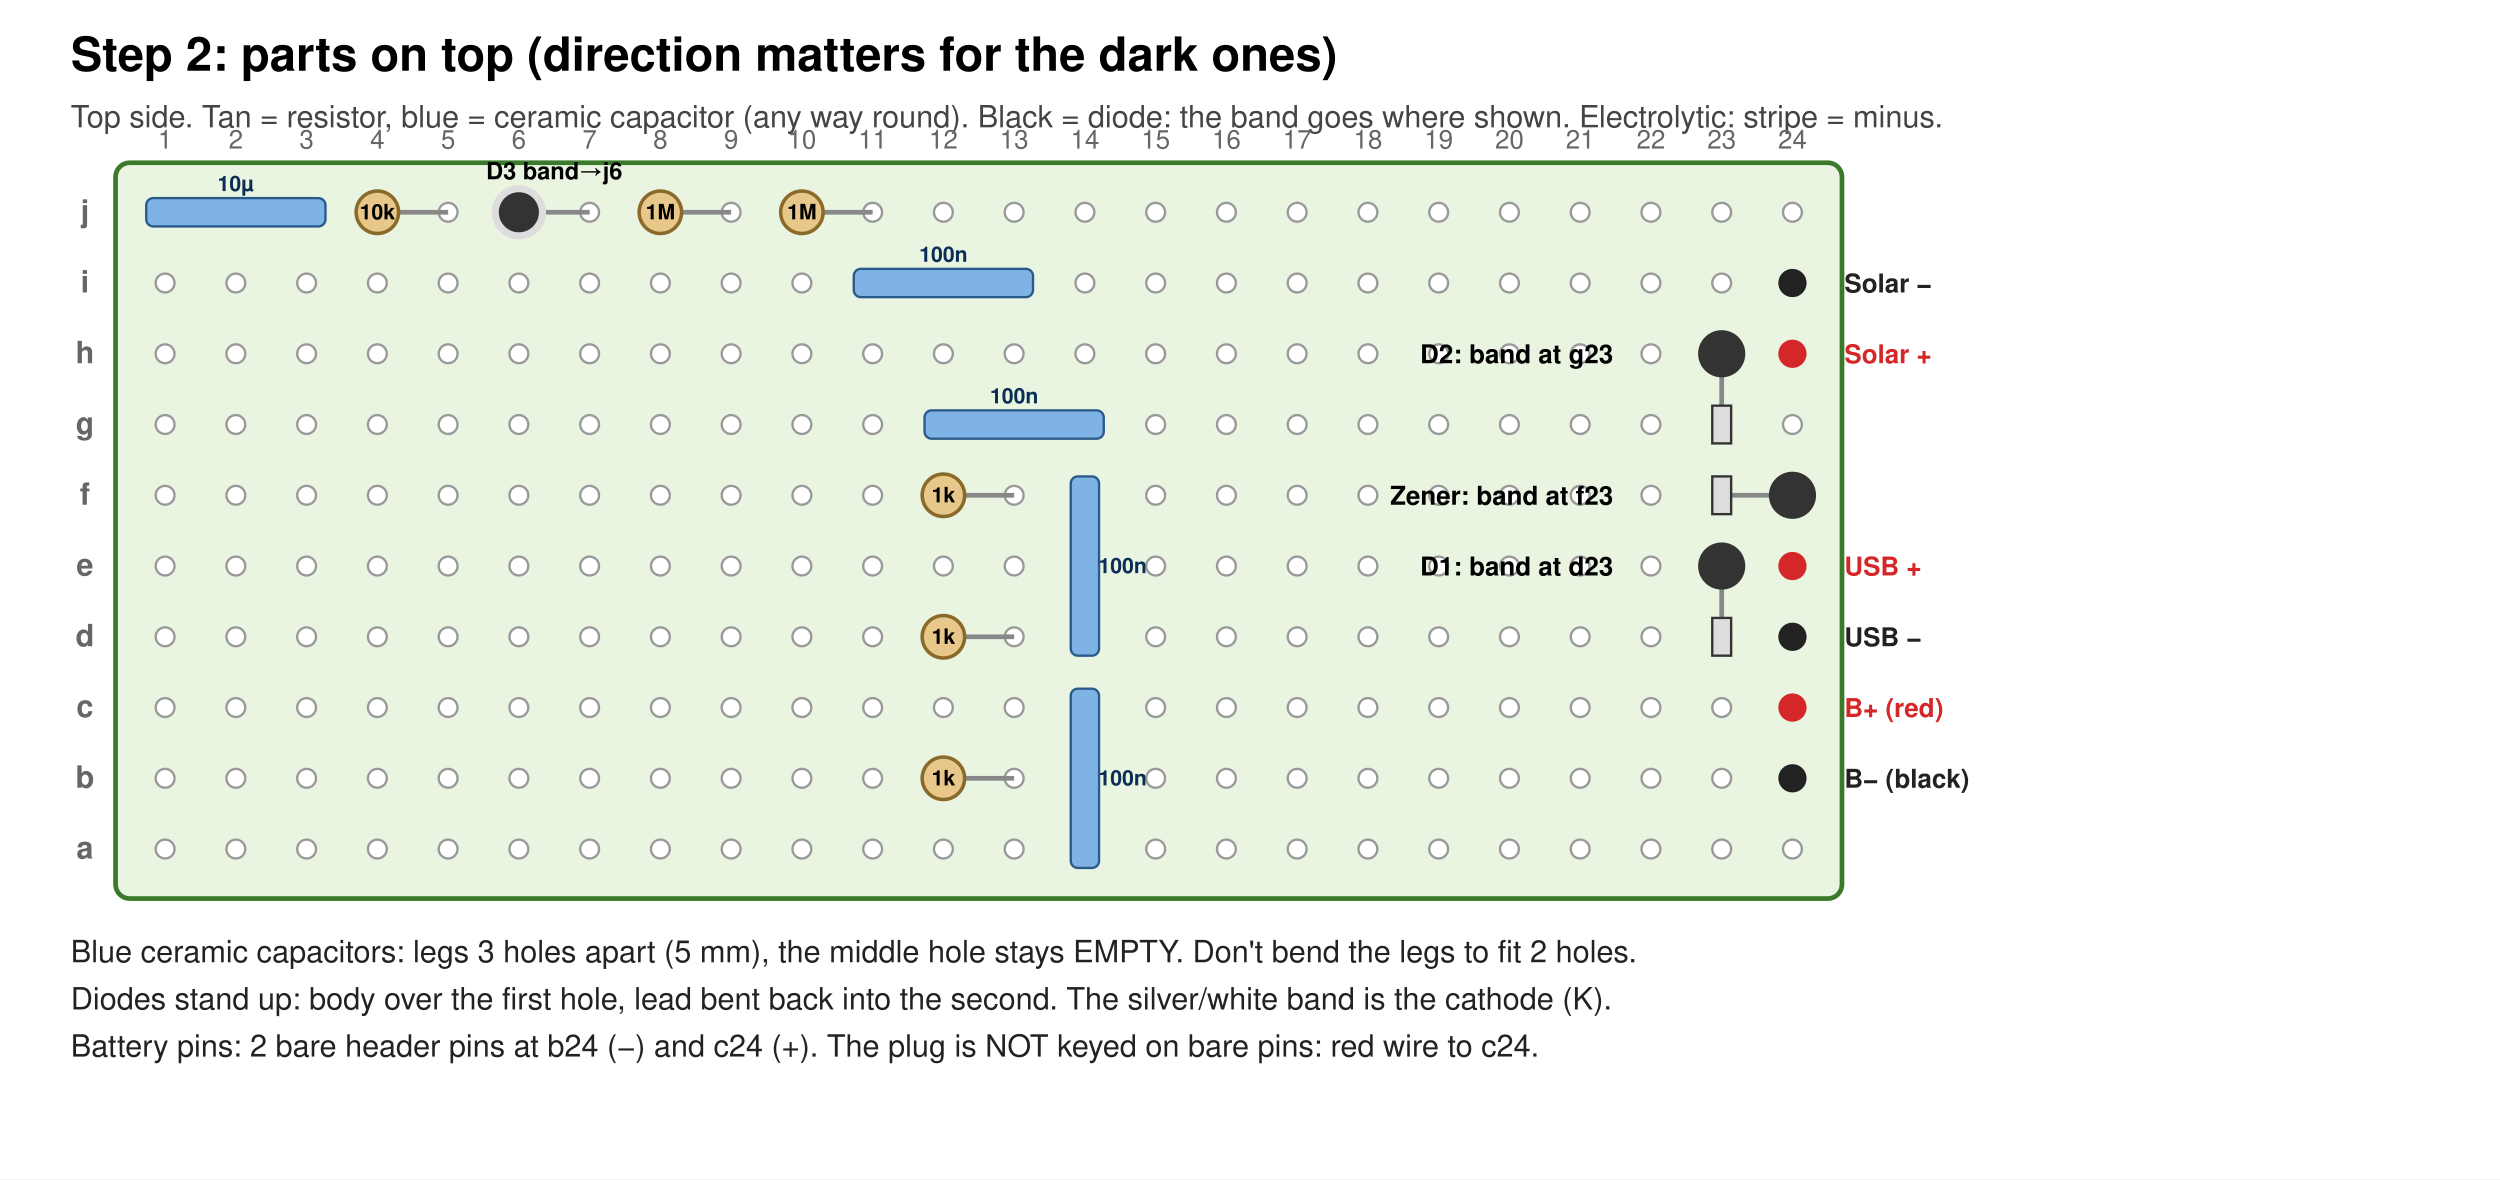
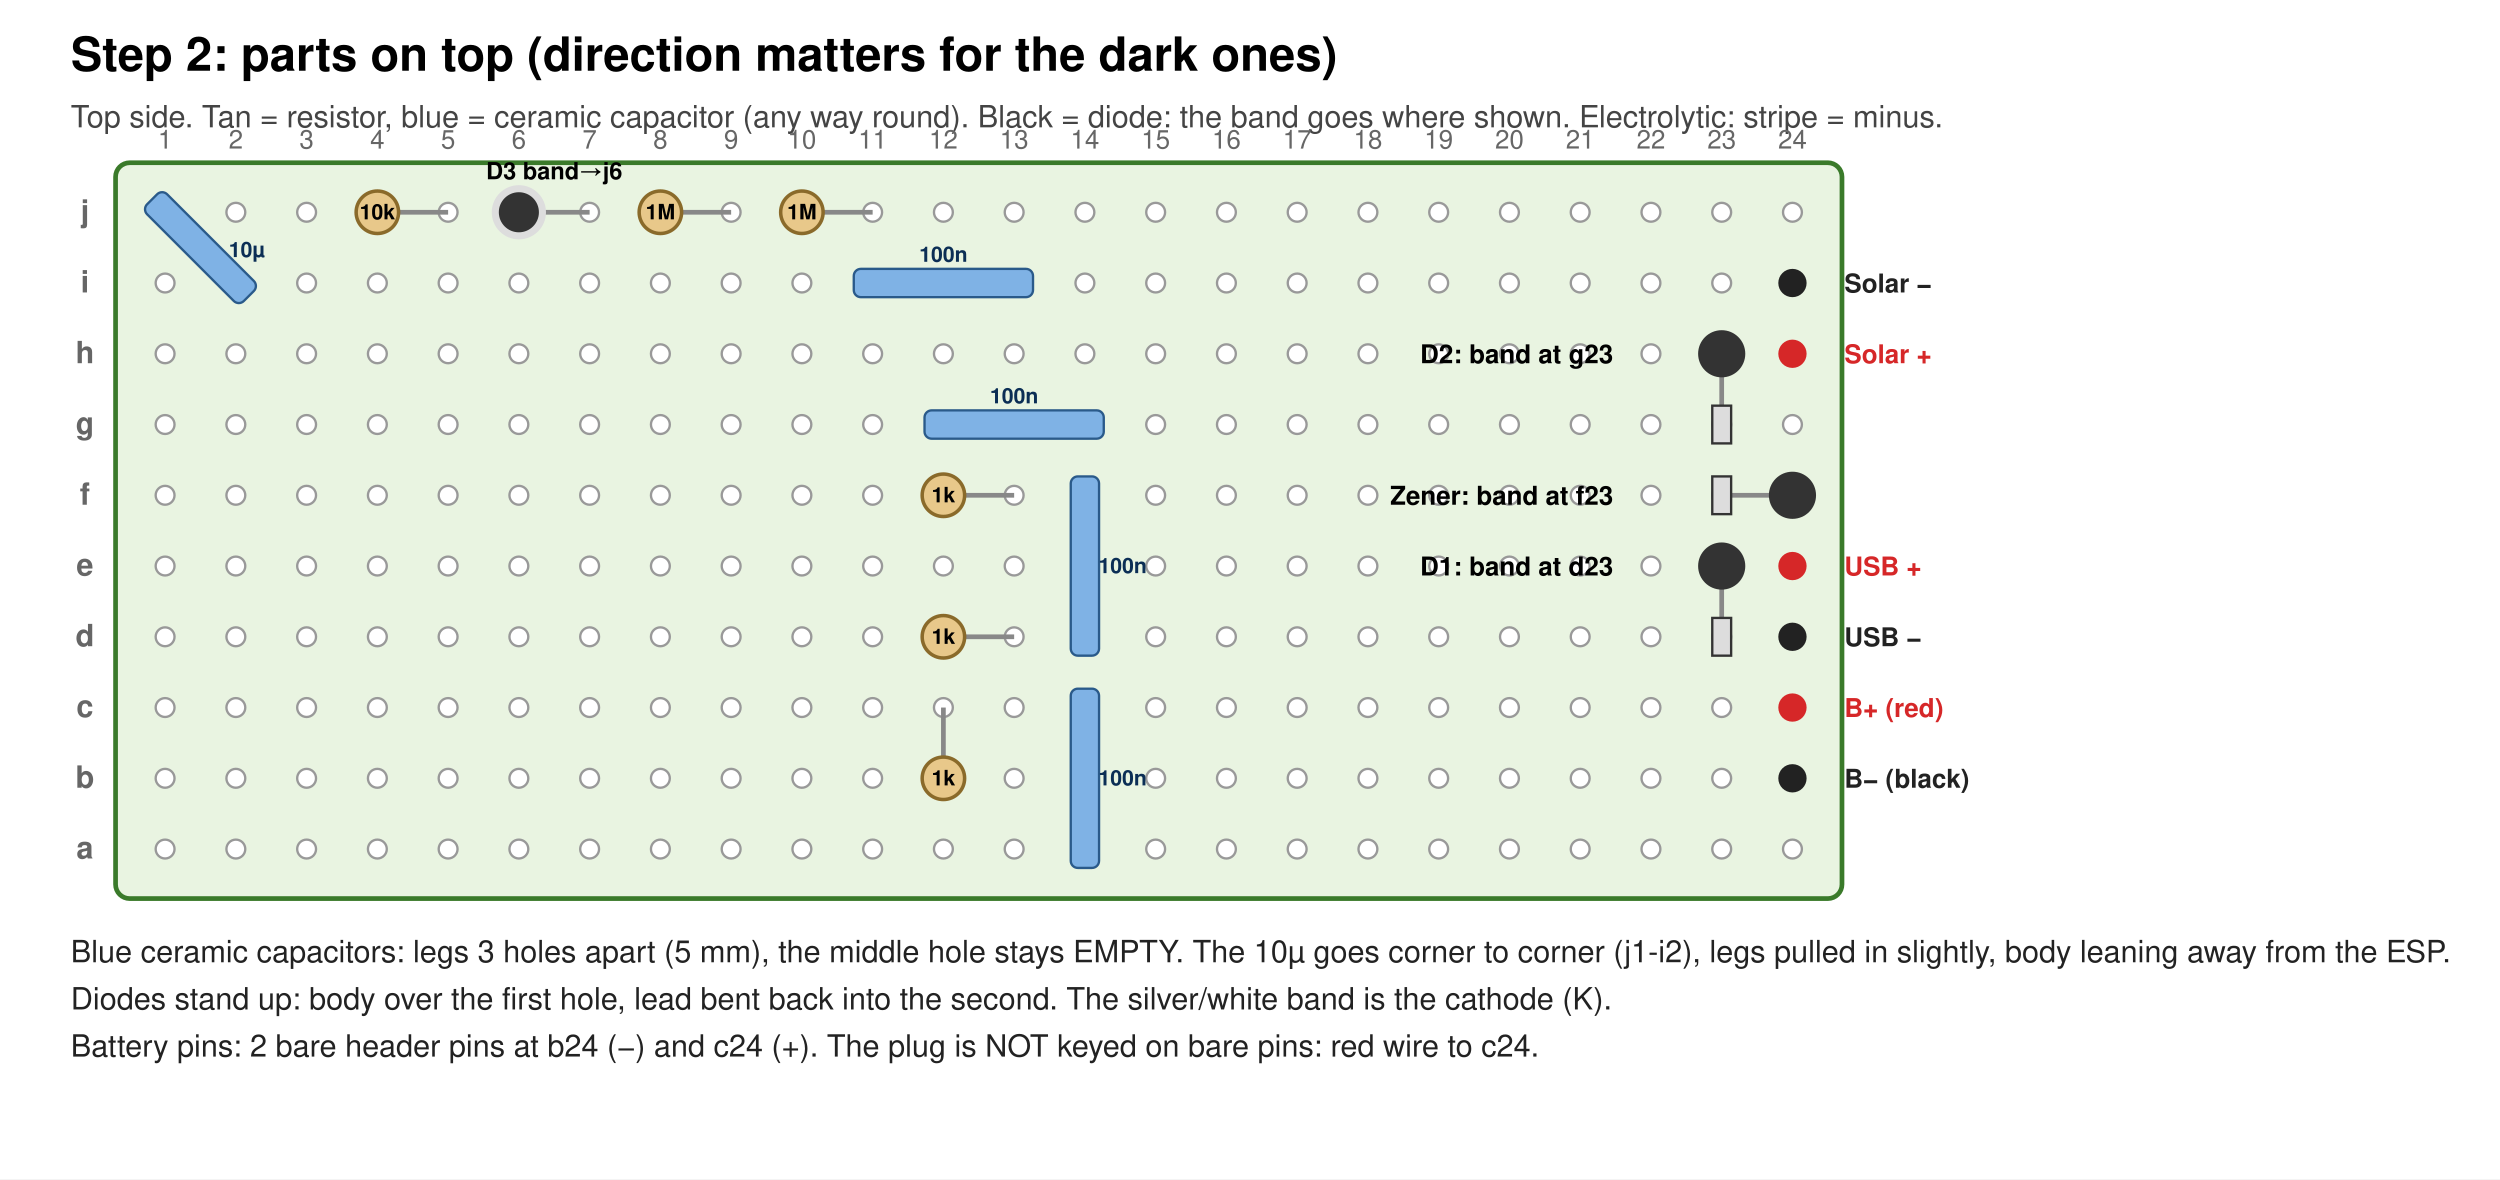
<svg xmlns="http://www.w3.org/2000/svg" width="1060" height="500" font-family="Helvetica,Arial">
  <rect width="100%" height="100%" fill="#ffffff" />
  <text x="30" y="30" font-size="20" font-weight="bold">Step 2: parts on top (direction matters for the dark ones)</text>
  <text x="30" y="54" font-size="13" fill="#444">Top side. Tan = resistor, blue = ceramic capacitor (any way round). Black = diode: the band goes where shown. Electrolytic: stripe = minus.</text>
  <rect x="49" y="69" width="732" height="312" rx="6" fill="#e9f4e1" stroke="#3a7a2a" stroke-width="2" />
  <text x="70" y="63" font-size="11" fill="#666" text-anchor="middle">1</text>
  <text x="100" y="63" font-size="11" fill="#666" text-anchor="middle">2</text>
  <text x="130" y="63" font-size="11" fill="#666" text-anchor="middle">3</text>
  <text x="160" y="63" font-size="11" fill="#666" text-anchor="middle">4</text>
  <text x="190" y="63" font-size="11" fill="#666" text-anchor="middle">5</text>
  <text x="220" y="63" font-size="11" fill="#666" text-anchor="middle">6</text>
  <text x="250" y="63" font-size="11" fill="#666" text-anchor="middle">7</text>
  <text x="280" y="63" font-size="11" fill="#666" text-anchor="middle">8</text>
  <text x="310" y="63" font-size="11" fill="#666" text-anchor="middle">9</text>
  <text x="340" y="63" font-size="11" fill="#666" text-anchor="middle">10</text>
  <text x="370" y="63" font-size="11" fill="#666" text-anchor="middle">11</text>
  <text x="400" y="63" font-size="11" fill="#666" text-anchor="middle">12</text>
  <text x="430" y="63" font-size="11" fill="#666" text-anchor="middle">13</text>
  <text x="460" y="63" font-size="11" fill="#666" text-anchor="middle">14</text>
  <text x="490" y="63" font-size="11" fill="#666" text-anchor="middle">15</text>
  <text x="520" y="63" font-size="11" fill="#666" text-anchor="middle">16</text>
  <text x="550" y="63" font-size="11" fill="#666" text-anchor="middle">17</text>
  <text x="580" y="63" font-size="11" fill="#666" text-anchor="middle">18</text>
  <text x="610" y="63" font-size="11" fill="#666" text-anchor="middle">19</text>
  <text x="640" y="63" font-size="11" fill="#666" text-anchor="middle">20</text>
  <text x="670" y="63" font-size="11" fill="#666" text-anchor="middle">21</text>
  <text x="700" y="63" font-size="11" fill="#666" text-anchor="middle">22</text>
  <text x="730" y="63" font-size="11" fill="#666" text-anchor="middle">23</text>
  <text x="760" y="63" font-size="11" fill="#666" text-anchor="middle">24</text>
  <text x="36" y="364" font-size="13" font-weight="bold" fill="#666" text-anchor="middle">a</text>
  <text x="36" y="334" font-size="13" font-weight="bold" fill="#666" text-anchor="middle">b</text>
  <text x="36" y="304" font-size="13" font-weight="bold" fill="#666" text-anchor="middle">c</text>
  <text x="36" y="274" font-size="13" font-weight="bold" fill="#666" text-anchor="middle">d</text>
  <text x="36" y="244" font-size="13" font-weight="bold" fill="#666" text-anchor="middle">e</text>
  <text x="36" y="214" font-size="13" font-weight="bold" fill="#666" text-anchor="middle">f</text>
  <text x="36" y="184" font-size="13" font-weight="bold" fill="#666" text-anchor="middle">g</text>
  <text x="36" y="154" font-size="13" font-weight="bold" fill="#666" text-anchor="middle">h</text>
  <text x="36" y="124" font-size="13" font-weight="bold" fill="#666" text-anchor="middle">i</text>
  <text x="36" y="94" font-size="13" font-weight="bold" fill="#666" text-anchor="middle">j</text>
  <circle cx="70" cy="360" r="4" fill="#fff" stroke="#999" />
  <circle cx="70" cy="330" r="4" fill="#fff" stroke="#999" />
  <circle cx="70" cy="300" r="4" fill="#fff" stroke="#999" />
  <circle cx="70" cy="270" r="4" fill="#fff" stroke="#999" />
  <circle cx="70" cy="240" r="4" fill="#fff" stroke="#999" />
  <circle cx="70" cy="210" r="4" fill="#fff" stroke="#999" />
  <circle cx="70" cy="180" r="4" fill="#fff" stroke="#999" />
  <circle cx="70" cy="150" r="4" fill="#fff" stroke="#999" />
  <circle cx="70" cy="120" r="4" fill="#fff" stroke="#999" />
  <circle cx="70" cy="90" r="4" fill="#fff" stroke="#999" />
  <circle cx="100" cy="360" r="4" fill="#fff" stroke="#999" />
  <circle cx="100" cy="330" r="4" fill="#fff" stroke="#999" />
  <circle cx="100" cy="300" r="4" fill="#fff" stroke="#999" />
  <circle cx="100" cy="270" r="4" fill="#fff" stroke="#999" />
  <circle cx="100" cy="240" r="4" fill="#fff" stroke="#999" />
  <circle cx="100" cy="210" r="4" fill="#fff" stroke="#999" />
  <circle cx="100" cy="180" r="4" fill="#fff" stroke="#999" />
  <circle cx="100" cy="150" r="4" fill="#fff" stroke="#999" />
  <circle cx="100" cy="120" r="4" fill="#fff" stroke="#999" />
  <circle cx="100" cy="90" r="4" fill="#fff" stroke="#999" />
  <circle cx="130" cy="360" r="4" fill="#fff" stroke="#999" />
  <circle cx="130" cy="330" r="4" fill="#fff" stroke="#999" />
  <circle cx="130" cy="300" r="4" fill="#fff" stroke="#999" />
  <circle cx="130" cy="270" r="4" fill="#fff" stroke="#999" />
  <circle cx="130" cy="240" r="4" fill="#fff" stroke="#999" />
  <circle cx="130" cy="210" r="4" fill="#fff" stroke="#999" />
  <circle cx="130" cy="180" r="4" fill="#fff" stroke="#999" />
  <circle cx="130" cy="150" r="4" fill="#fff" stroke="#999" />
  <circle cx="130" cy="120" r="4" fill="#fff" stroke="#999" />
  <circle cx="130" cy="90" r="4" fill="#fff" stroke="#999" />
  <circle cx="160" cy="360" r="4" fill="#fff" stroke="#999" />
  <circle cx="160" cy="330" r="4" fill="#fff" stroke="#999" />
  <circle cx="160" cy="300" r="4" fill="#fff" stroke="#999" />
  <circle cx="160" cy="270" r="4" fill="#fff" stroke="#999" />
  <circle cx="160" cy="240" r="4" fill="#fff" stroke="#999" />
  <circle cx="160" cy="210" r="4" fill="#fff" stroke="#999" />
  <circle cx="160" cy="180" r="4" fill="#fff" stroke="#999" />
  <circle cx="160" cy="150" r="4" fill="#fff" stroke="#999" />
  <circle cx="160" cy="120" r="4" fill="#fff" stroke="#999" />
  <circle cx="160" cy="90" r="4" fill="#fff" stroke="#999" />
  <circle cx="190" cy="360" r="4" fill="#fff" stroke="#999" />
  <circle cx="190" cy="330" r="4" fill="#fff" stroke="#999" />
  <circle cx="190" cy="300" r="4" fill="#fff" stroke="#999" />
  <circle cx="190" cy="270" r="4" fill="#fff" stroke="#999" />
  <circle cx="190" cy="240" r="4" fill="#fff" stroke="#999" />
  <circle cx="190" cy="210" r="4" fill="#fff" stroke="#999" />
  <circle cx="190" cy="180" r="4" fill="#fff" stroke="#999" />
  <circle cx="190" cy="150" r="4" fill="#fff" stroke="#999" />
  <circle cx="190" cy="120" r="4" fill="#fff" stroke="#999" />
  <circle cx="190" cy="90" r="4" fill="#fff" stroke="#999" />
  <circle cx="220" cy="360" r="4" fill="#fff" stroke="#999" />
  <circle cx="220" cy="330" r="4" fill="#fff" stroke="#999" />
  <circle cx="220" cy="300" r="4" fill="#fff" stroke="#999" />
  <circle cx="220" cy="270" r="4" fill="#fff" stroke="#999" />
  <circle cx="220" cy="240" r="4" fill="#fff" stroke="#999" />
  <circle cx="220" cy="210" r="4" fill="#fff" stroke="#999" />
  <circle cx="220" cy="180" r="4" fill="#fff" stroke="#999" />
  <circle cx="220" cy="150" r="4" fill="#fff" stroke="#999" />
  <circle cx="220" cy="120" r="4" fill="#fff" stroke="#999" />
  <circle cx="220" cy="90" r="4" fill="#fff" stroke="#999" />
  <circle cx="250" cy="360" r="4" fill="#fff" stroke="#999" />
  <circle cx="250" cy="330" r="4" fill="#fff" stroke="#999" />
  <circle cx="250" cy="300" r="4" fill="#fff" stroke="#999" />
  <circle cx="250" cy="270" r="4" fill="#fff" stroke="#999" />
  <circle cx="250" cy="240" r="4" fill="#fff" stroke="#999" />
  <circle cx="250" cy="210" r="4" fill="#fff" stroke="#999" />
  <circle cx="250" cy="180" r="4" fill="#fff" stroke="#999" />
  <circle cx="250" cy="150" r="4" fill="#fff" stroke="#999" />
  <circle cx="250" cy="120" r="4" fill="#fff" stroke="#999" />
  <circle cx="250" cy="90" r="4" fill="#fff" stroke="#999" />
  <circle cx="280" cy="360" r="4" fill="#fff" stroke="#999" />
  <circle cx="280" cy="330" r="4" fill="#fff" stroke="#999" />
  <circle cx="280" cy="300" r="4" fill="#fff" stroke="#999" />
  <circle cx="280" cy="270" r="4" fill="#fff" stroke="#999" />
  <circle cx="280" cy="240" r="4" fill="#fff" stroke="#999" />
  <circle cx="280" cy="210" r="4" fill="#fff" stroke="#999" />
  <circle cx="280" cy="180" r="4" fill="#fff" stroke="#999" />
  <circle cx="280" cy="150" r="4" fill="#fff" stroke="#999" />
  <circle cx="280" cy="120" r="4" fill="#fff" stroke="#999" />
  <circle cx="280" cy="90" r="4" fill="#fff" stroke="#999" />
  <circle cx="310" cy="360" r="4" fill="#fff" stroke="#999" />
  <circle cx="310" cy="330" r="4" fill="#fff" stroke="#999" />
  <circle cx="310" cy="300" r="4" fill="#fff" stroke="#999" />
  <circle cx="310" cy="270" r="4" fill="#fff" stroke="#999" />
  <circle cx="310" cy="240" r="4" fill="#fff" stroke="#999" />
  <circle cx="310" cy="210" r="4" fill="#fff" stroke="#999" />
  <circle cx="310" cy="180" r="4" fill="#fff" stroke="#999" />
  <circle cx="310" cy="150" r="4" fill="#fff" stroke="#999" />
  <circle cx="310" cy="120" r="4" fill="#fff" stroke="#999" />
  <circle cx="310" cy="90" r="4" fill="#fff" stroke="#999" />
  <circle cx="340" cy="360" r="4" fill="#fff" stroke="#999" />
  <circle cx="340" cy="330" r="4" fill="#fff" stroke="#999" />
  <circle cx="340" cy="300" r="4" fill="#fff" stroke="#999" />
  <circle cx="340" cy="270" r="4" fill="#fff" stroke="#999" />
  <circle cx="340" cy="240" r="4" fill="#fff" stroke="#999" />
  <circle cx="340" cy="210" r="4" fill="#fff" stroke="#999" />
  <circle cx="340" cy="180" r="4" fill="#fff" stroke="#999" />
  <circle cx="340" cy="150" r="4" fill="#fff" stroke="#999" />
  <circle cx="340" cy="120" r="4" fill="#fff" stroke="#999" />
  <circle cx="340" cy="90" r="4" fill="#fff" stroke="#999" />
  <circle cx="370" cy="360" r="4" fill="#fff" stroke="#999" />
  <circle cx="370" cy="330" r="4" fill="#fff" stroke="#999" />
  <circle cx="370" cy="300" r="4" fill="#fff" stroke="#999" />
  <circle cx="370" cy="270" r="4" fill="#fff" stroke="#999" />
  <circle cx="370" cy="240" r="4" fill="#fff" stroke="#999" />
  <circle cx="370" cy="210" r="4" fill="#fff" stroke="#999" />
  <circle cx="370" cy="180" r="4" fill="#fff" stroke="#999" />
  <circle cx="370" cy="150" r="4" fill="#fff" stroke="#999" />
  <circle cx="370" cy="120" r="4" fill="#fff" stroke="#999" />
  <circle cx="370" cy="90" r="4" fill="#fff" stroke="#999" />
  <circle cx="400" cy="360" r="4" fill="#fff" stroke="#999" />
  <circle cx="400" cy="330" r="4" fill="#fff" stroke="#999" />
  <circle cx="400" cy="300" r="4" fill="#fff" stroke="#999" />
  <circle cx="400" cy="270" r="4" fill="#fff" stroke="#999" />
  <circle cx="400" cy="240" r="4" fill="#fff" stroke="#999" />
  <circle cx="400" cy="210" r="4" fill="#fff" stroke="#999" />
  <circle cx="400" cy="180" r="4" fill="#fff" stroke="#999" />
  <circle cx="400" cy="150" r="4" fill="#fff" stroke="#999" />
  <circle cx="400" cy="120" r="4" fill="#fff" stroke="#999" />
  <circle cx="400" cy="90" r="4" fill="#fff" stroke="#999" />
  <circle cx="430" cy="360" r="4" fill="#fff" stroke="#999" />
  <circle cx="430" cy="330" r="4" fill="#fff" stroke="#999" />
  <circle cx="430" cy="300" r="4" fill="#fff" stroke="#999" />
  <circle cx="430" cy="270" r="4" fill="#fff" stroke="#999" />
  <circle cx="430" cy="240" r="4" fill="#fff" stroke="#999" />
  <circle cx="430" cy="210" r="4" fill="#fff" stroke="#999" />
  <circle cx="430" cy="180" r="4" fill="#fff" stroke="#999" />
  <circle cx="430" cy="150" r="4" fill="#fff" stroke="#999" />
  <circle cx="430" cy="120" r="4" fill="#fff" stroke="#999" />
  <circle cx="430" cy="90" r="4" fill="#fff" stroke="#999" />
  <circle cx="460" cy="360" r="4" fill="#fff" stroke="#999" />
  <circle cx="460" cy="330" r="4" fill="#fff" stroke="#999" />
  <circle cx="460" cy="300" r="4" fill="#fff" stroke="#999" />
  <circle cx="460" cy="270" r="4" fill="#fff" stroke="#999" />
  <circle cx="460" cy="240" r="4" fill="#fff" stroke="#999" />
  <circle cx="460" cy="210" r="4" fill="#fff" stroke="#999" />
  <circle cx="460" cy="180" r="4" fill="#fff" stroke="#999" />
  <circle cx="460" cy="150" r="4" fill="#fff" stroke="#999" />
  <circle cx="460" cy="120" r="4" fill="#fff" stroke="#999" />
  <circle cx="460" cy="90" r="4" fill="#fff" stroke="#999" />
  <circle cx="490" cy="360" r="4" fill="#fff" stroke="#999" />
  <circle cx="490" cy="330" r="4" fill="#fff" stroke="#999" />
  <circle cx="490" cy="300" r="4" fill="#fff" stroke="#999" />
  <circle cx="490" cy="270" r="4" fill="#fff" stroke="#999" />
  <circle cx="490" cy="240" r="4" fill="#fff" stroke="#999" />
  <circle cx="490" cy="210" r="4" fill="#fff" stroke="#999" />
  <circle cx="490" cy="180" r="4" fill="#fff" stroke="#999" />
  <circle cx="490" cy="150" r="4" fill="#fff" stroke="#999" />
  <circle cx="490" cy="120" r="4" fill="#fff" stroke="#999" />
  <circle cx="490" cy="90" r="4" fill="#fff" stroke="#999" />
  <circle cx="520" cy="360" r="4" fill="#fff" stroke="#999" />
  <circle cx="520" cy="330" r="4" fill="#fff" stroke="#999" />
  <circle cx="520" cy="300" r="4" fill="#fff" stroke="#999" />
  <circle cx="520" cy="270" r="4" fill="#fff" stroke="#999" />
  <circle cx="520" cy="240" r="4" fill="#fff" stroke="#999" />
  <circle cx="520" cy="210" r="4" fill="#fff" stroke="#999" />
  <circle cx="520" cy="180" r="4" fill="#fff" stroke="#999" />
  <circle cx="520" cy="150" r="4" fill="#fff" stroke="#999" />
  <circle cx="520" cy="120" r="4" fill="#fff" stroke="#999" />
  <circle cx="520" cy="90" r="4" fill="#fff" stroke="#999" />
  <circle cx="550" cy="360" r="4" fill="#fff" stroke="#999" />
  <circle cx="550" cy="330" r="4" fill="#fff" stroke="#999" />
  <circle cx="550" cy="300" r="4" fill="#fff" stroke="#999" />
  <circle cx="550" cy="270" r="4" fill="#fff" stroke="#999" />
  <circle cx="550" cy="240" r="4" fill="#fff" stroke="#999" />
  <circle cx="550" cy="210" r="4" fill="#fff" stroke="#999" />
  <circle cx="550" cy="180" r="4" fill="#fff" stroke="#999" />
  <circle cx="550" cy="150" r="4" fill="#fff" stroke="#999" />
  <circle cx="550" cy="120" r="4" fill="#fff" stroke="#999" />
  <circle cx="550" cy="90" r="4" fill="#fff" stroke="#999" />
  <circle cx="580" cy="360" r="4" fill="#fff" stroke="#999" />
  <circle cx="580" cy="330" r="4" fill="#fff" stroke="#999" />
  <circle cx="580" cy="300" r="4" fill="#fff" stroke="#999" />
  <circle cx="580" cy="270" r="4" fill="#fff" stroke="#999" />
  <circle cx="580" cy="240" r="4" fill="#fff" stroke="#999" />
  <circle cx="580" cy="210" r="4" fill="#fff" stroke="#999" />
  <circle cx="580" cy="180" r="4" fill="#fff" stroke="#999" />
  <circle cx="580" cy="150" r="4" fill="#fff" stroke="#999" />
  <circle cx="580" cy="120" r="4" fill="#fff" stroke="#999" />
  <circle cx="580" cy="90" r="4" fill="#fff" stroke="#999" />
  <circle cx="610" cy="360" r="4" fill="#fff" stroke="#999" />
  <circle cx="610" cy="330" r="4" fill="#fff" stroke="#999" />
  <circle cx="610" cy="300" r="4" fill="#fff" stroke="#999" />
  <circle cx="610" cy="270" r="4" fill="#fff" stroke="#999" />
  <circle cx="610" cy="240" r="4" fill="#fff" stroke="#999" />
  <circle cx="610" cy="210" r="4" fill="#fff" stroke="#999" />
  <circle cx="610" cy="180" r="4" fill="#fff" stroke="#999" />
  <circle cx="610" cy="150" r="4" fill="#fff" stroke="#999" />
  <circle cx="610" cy="120" r="4" fill="#fff" stroke="#999" />
  <circle cx="610" cy="90" r="4" fill="#fff" stroke="#999" />
  <circle cx="640" cy="360" r="4" fill="#fff" stroke="#999" />
  <circle cx="640" cy="330" r="4" fill="#fff" stroke="#999" />
  <circle cx="640" cy="300" r="4" fill="#fff" stroke="#999" />
  <circle cx="640" cy="270" r="4" fill="#fff" stroke="#999" />
  <circle cx="640" cy="240" r="4" fill="#fff" stroke="#999" />
  <circle cx="640" cy="210" r="4" fill="#fff" stroke="#999" />
  <circle cx="640" cy="180" r="4" fill="#fff" stroke="#999" />
  <circle cx="640" cy="150" r="4" fill="#fff" stroke="#999" />
  <circle cx="640" cy="120" r="4" fill="#fff" stroke="#999" />
  <circle cx="640" cy="90" r="4" fill="#fff" stroke="#999" />
  <circle cx="670" cy="360" r="4" fill="#fff" stroke="#999" />
  <circle cx="670" cy="330" r="4" fill="#fff" stroke="#999" />
  <circle cx="670" cy="300" r="4" fill="#fff" stroke="#999" />
  <circle cx="670" cy="270" r="4" fill="#fff" stroke="#999" />
  <circle cx="670" cy="240" r="4" fill="#fff" stroke="#999" />
  <circle cx="670" cy="210" r="4" fill="#fff" stroke="#999" />
  <circle cx="670" cy="180" r="4" fill="#fff" stroke="#999" />
  <circle cx="670" cy="150" r="4" fill="#fff" stroke="#999" />
  <circle cx="670" cy="120" r="4" fill="#fff" stroke="#999" />
  <circle cx="670" cy="90" r="4" fill="#fff" stroke="#999" />
  <circle cx="700" cy="360" r="4" fill="#fff" stroke="#999" />
  <circle cx="700" cy="330" r="4" fill="#fff" stroke="#999" />
  <circle cx="700" cy="300" r="4" fill="#fff" stroke="#999" />
  <circle cx="700" cy="270" r="4" fill="#fff" stroke="#999" />
  <circle cx="700" cy="240" r="4" fill="#fff" stroke="#999" />
  <circle cx="700" cy="210" r="4" fill="#fff" stroke="#999" />
  <circle cx="700" cy="180" r="4" fill="#fff" stroke="#999" />
  <circle cx="700" cy="150" r="4" fill="#fff" stroke="#999" />
  <circle cx="700" cy="120" r="4" fill="#fff" stroke="#999" />
  <circle cx="700" cy="90" r="4" fill="#fff" stroke="#999" />
  <circle cx="730" cy="360" r="4" fill="#fff" stroke="#999" />
  <circle cx="730" cy="330" r="4" fill="#fff" stroke="#999" />
  <circle cx="730" cy="300" r="4" fill="#fff" stroke="#999" />
  <circle cx="730" cy="270" r="4" fill="#fff" stroke="#999" />
  <circle cx="730" cy="240" r="4" fill="#fff" stroke="#999" />
  <circle cx="730" cy="210" r="4" fill="#fff" stroke="#999" />
  <circle cx="730" cy="180" r="4" fill="#fff" stroke="#999" />
  <circle cx="730" cy="150" r="4" fill="#fff" stroke="#999" />
  <circle cx="730" cy="120" r="4" fill="#fff" stroke="#999" />
  <circle cx="730" cy="90" r="4" fill="#fff" stroke="#999" />
  <circle cx="760" cy="360" r="4" fill="#fff" stroke="#999" />
  <circle cx="760" cy="330" r="4" fill="#fff" stroke="#999" />
  <circle cx="760" cy="300" r="4" fill="#fff" stroke="#999" />
  <circle cx="760" cy="270" r="4" fill="#fff" stroke="#999" />
  <circle cx="760" cy="240" r="4" fill="#fff" stroke="#999" />
  <circle cx="760" cy="210" r="4" fill="#fff" stroke="#999" />
  <circle cx="760" cy="180" r="4" fill="#fff" stroke="#999" />
  <circle cx="760" cy="150" r="4" fill="#fff" stroke="#999" />
  <circle cx="760" cy="120" r="4" fill="#fff" stroke="#999" />
  <circle cx="760" cy="90" r="4" fill="#fff" stroke="#999" />
  <line x1="160" y1="90" x2="190" y2="90" stroke="#888" stroke-width="2" />
  <circle cx="160" cy="90" r="9" fill="#e8c88a" stroke="#8a6a2a" stroke-width="1.5" />
  <text x="160" y="93" font-size="9" text-anchor="middle" font-weight="bold">10k</text>
  <line x1="280" y1="90" x2="310" y2="90" stroke="#888" stroke-width="2" />
  <circle cx="280" cy="90" r="9" fill="#e8c88a" stroke="#8a6a2a" stroke-width="1.5" />
  <text x="280" y="93" font-size="9" text-anchor="middle" font-weight="bold">1M</text>
  <line x1="340" y1="90" x2="370" y2="90" stroke="#888" stroke-width="2" />
  <circle cx="340" cy="90" r="9" fill="#e8c88a" stroke="#8a6a2a" stroke-width="1.5" />
  <text x="340" y="93" font-size="9" text-anchor="middle" font-weight="bold">1M</text>
-   <line x1="400" y1="330" x2="430" y2="330" stroke="#888" stroke-width="2" />
+   <line x1="400" y1="330" x2="400" y2="300" stroke="#888" stroke-width="2" />
  <circle cx="400" cy="330" r="9" fill="#e8c88a" stroke="#8a6a2a" stroke-width="1.5" />
  <text x="400" y="333" font-size="9" text-anchor="middle" font-weight="bold">1k</text>
  <line x1="400" y1="270" x2="430" y2="270" stroke="#888" stroke-width="2" />
  <circle cx="400" cy="270" r="9" fill="#e8c88a" stroke="#8a6a2a" stroke-width="1.5" />
  <text x="400" y="273" font-size="9" text-anchor="middle" font-weight="bold">1k</text>
  <line x1="400" y1="210" x2="430" y2="210" stroke="#888" stroke-width="2" />
  <circle cx="400" cy="210" r="9" fill="#e8c88a" stroke="#8a6a2a" stroke-width="1.5" />
  <text x="400" y="213" font-size="9" text-anchor="middle" font-weight="bold">1k</text>
-   <rect x="62" y="84" width="76" height="12" rx="3" fill="#7fb2e5" stroke="#2a5a8a" />
-   <text x="100" y="81" font-size="9" text-anchor="middle" fill="#0b2e55" font-weight="bold">10µ</text>
+   <rect x="56" y="99" width="58" height="12" rx="3" fill="#7fb2e5" stroke="#2a5a8a" transform="rotate(45.0 85 105)" />
+   <text x="97" y="109" font-size="9" fill="#0b2e55" font-weight="bold">10µ</text>
  <rect x="362" y="114" width="76" height="12" rx="3" fill="#7fb2e5" stroke="#2a5a8a" />
  <text x="400" y="111" font-size="9" text-anchor="middle" fill="#0b2e55" font-weight="bold">100n</text>
  <rect x="454" y="292" width="12" height="76" rx="3" fill="#7fb2e5" stroke="#2a5a8a" />
  <text x="476" y="333" font-size="9" text-anchor="middle" fill="#0b2e55" font-weight="bold">100n</text>
  <rect x="454" y="202" width="12" height="76" rx="3" fill="#7fb2e5" stroke="#2a5a8a" />
  <text x="476" y="243" font-size="9" text-anchor="middle" fill="#0b2e55" font-weight="bold">100n</text>
  <rect x="392" y="174" width="76" height="12" rx="3" fill="#7fb2e5" stroke="#2a5a8a" />
  <text x="430" y="171" font-size="9" text-anchor="middle" fill="#0b2e55" font-weight="bold">100n</text>
  <line x1="220" y1="90" x2="250" y2="90" stroke="#888" stroke-width="2" />
  <circle cx="220" cy="90" r="10" fill="#333" />
  <circle cx="220" cy="90" r="10" fill="none" stroke="#ddd" stroke-width="3" />
  <text x="235" y="76" font-size="10" text-anchor="middle" font-weight="bold" fill="#000">D3 band→j6</text>
  <line x1="730" y1="240" x2="730" y2="270" stroke="#888" stroke-width="2" />
  <circle cx="730" cy="240" r="10" fill="#333" />
  <rect x="726" y="262" width="8" height="16" fill="#ddd" stroke="#333" />
  <text x="730" y="226" font-size="10" text-anchor="middle" font-weight="bold" fill="#000" />
  <line x1="730" y1="150" x2="730" y2="180" stroke="#888" stroke-width="2" />
  <circle cx="730" cy="150" r="10" fill="#333" />
  <rect x="726" y="172" width="8" height="16" fill="#ddd" stroke="#333" />
  <text x="730" y="136" font-size="10" text-anchor="middle" font-weight="bold" fill="#000" />
  <line x1="760" y1="210" x2="730" y2="210" stroke="#888" stroke-width="2" />
  <circle cx="760" cy="210" r="10" fill="#333" />
  <rect x="726" y="202" width="8" height="16" fill="#ddd" stroke="#333" />
  <text x="745" y="196" font-size="10" text-anchor="middle" font-weight="bold" fill="#000" />
  <text x="684" y="244" font-size="11" font-weight="bold" text-anchor="end">D1: band at d23</text>
  <text x="684" y="154" font-size="11" font-weight="bold" text-anchor="end">D2: band at g23</text>
  <text x="684" y="214" font-size="11" font-weight="bold" text-anchor="end">Zener: band at f23</text>
  <circle cx="760" cy="330" r="6" fill="#222" />
  <text x="782" y="334" font-size="11" fill="#222" text-anchor="start" font-weight="bold">B− (black)</text>
  <circle cx="760" cy="300" r="6" fill="#d62728" />
  <text x="782" y="304" font-size="11" fill="#d62728" text-anchor="start" font-weight="bold">B+ (red)</text>
  <circle cx="760" cy="270" r="6" fill="#222" />
  <text x="782" y="274" font-size="11" fill="#222" text-anchor="start" font-weight="bold">USB −</text>
  <circle cx="760" cy="240" r="6" fill="#d62728" />
  <text x="782" y="244" font-size="11" fill="#d62728" text-anchor="start" font-weight="bold">USB +</text>
  <circle cx="760" cy="150" r="6" fill="#d62728" />
  <text x="782" y="154" font-size="11" fill="#d62728" text-anchor="start" font-weight="bold">Solar +</text>
  <circle cx="760" cy="120" r="6" fill="#222" />
  <text x="782" y="124" font-size="11" fill="#222" text-anchor="start" font-weight="bold">Solar −</text>
-   <text x="30" y="408" font-size="13" fill="#222">Blue ceramic capacitors: legs 3 holes apart (5 mm), the middle hole stays EMPTY. Don't bend the legs to fit 2 holes.</text>
+   <text x="30" y="408" font-size="13" fill="#222">Blue ceramic capacitors: legs 3 holes apart (5 mm), the middle hole stays EMPTY. The 10µ goes corner to corner (j1-i2), legs pulled in slightly, body leaning away from the ESP.</text>
  <text x="30" y="428" font-size="13" fill="#222">Diodes stand up: body over the first hole, lead bent back into the second. The silver/white band is the cathode (K).</text>
  <text x="30" y="448" font-size="13" fill="#222">Battery pins: 2 bare header pins at b24 (−) and c24 (+). The plug is NOT keyed on bare pins: red wire to c24.</text>
</svg>
